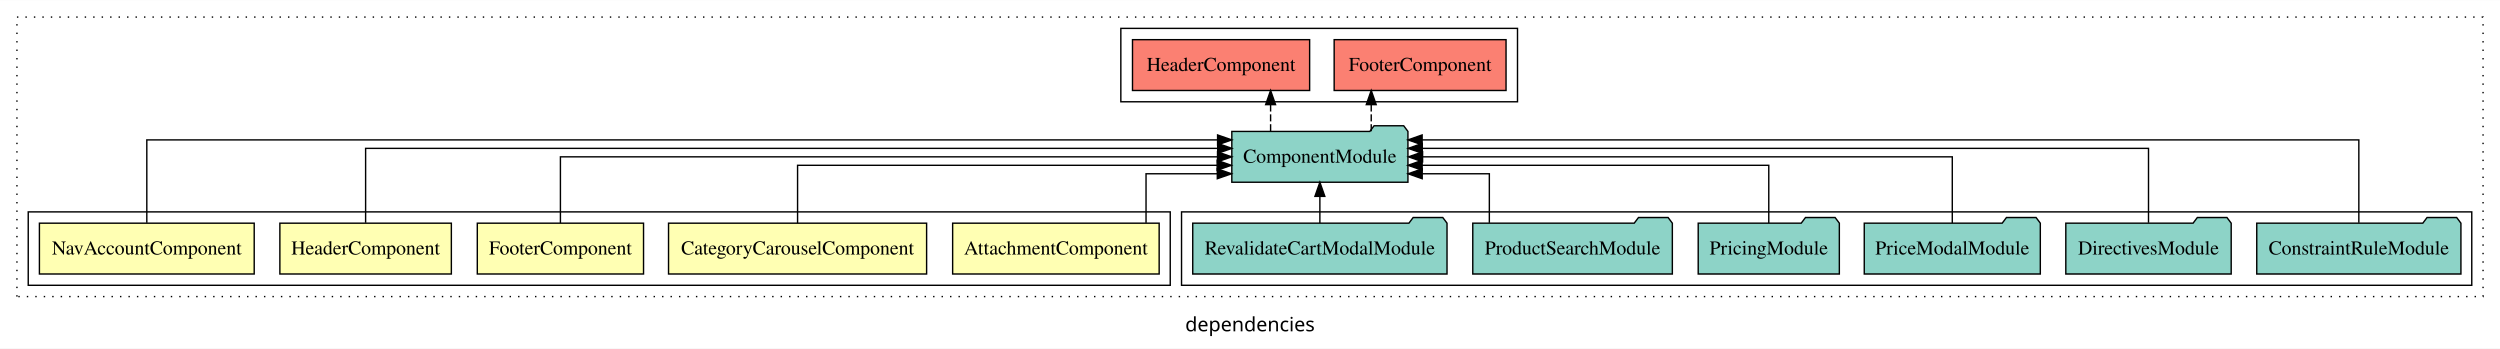
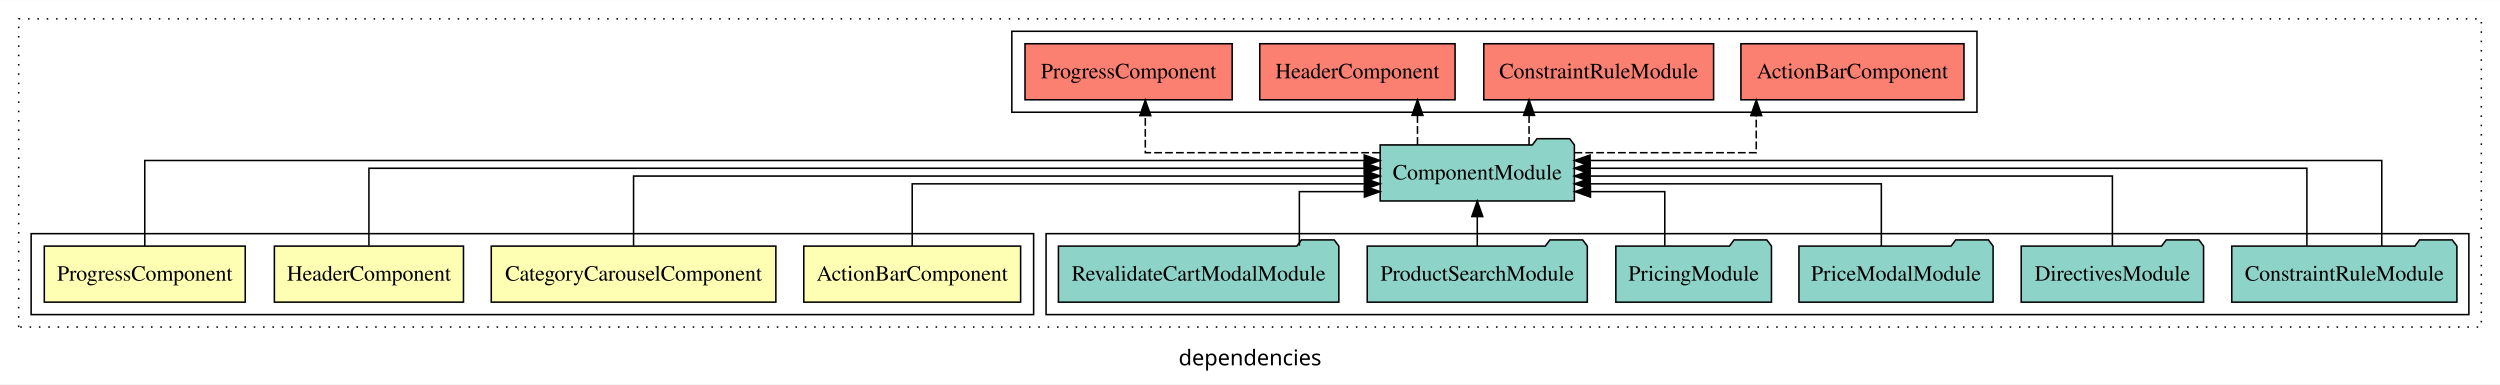
- <svg xmlns="http://www.w3.org/2000/svg" width="1771pt" height="247pt" viewBox="0.00 0.00 1771.00 246.80">
+ <svg xmlns="http://www.w3.org/2000/svg" width="1606pt" height="247pt" viewBox="0.00 0.00 1606.00 246.80">
  <g id="graph0" class="graph" transform="scale(1 1) rotate(0) translate(4 242.8)">
-     <polygon fill="white" stroke="transparent" points="-4,4 -4,-242.8 1767,-242.8 1767,4 -4,4" />
-     <text text-anchor="middle" x="881.5" y="-8.2" font-family="sans-serif" font-size="14.00">dependencies</text>
+     <polygon fill="white" stroke="transparent" points="-4,4 -4,-242.8 1602,-242.8 1602,4 -4,4" />
+     <text text-anchor="middle" x="799" y="-8.2" font-family="sans-serif" font-size="14.00">dependencies</text>
    <g id="clust1" class="cluster">
-       <polygon fill="none" stroke="black" stroke-dasharray="1,5" points="8,-32.8 8,-230.8 1755,-230.8 1755,-32.8 8,-32.8" />
+       <polygon fill="none" stroke="black" stroke-dasharray="1,5" points="8,-32.8 8,-230.8 1590,-230.8 1590,-32.8 8,-32.8" />
    </g>
    <g id="clust8" class="cluster">
-       <polygon fill="none" stroke="black" points="833,-40.8 833,-92.8 1747,-92.8 1747,-40.8 833,-40.8" />
+       <polygon fill="none" stroke="black" points="646,-170.8 646,-222.8 1266,-222.8 1266,-170.8 646,-170.8" />
+     </g>
+     <g id="clust7" class="cluster">
+       <polygon fill="none" stroke="black" points="668,-40.8 668,-92.8 1582,-92.8 1582,-40.8 668,-40.8" />
    </g>
    <g id="clust2" class="cluster">
-       <polygon fill="none" stroke="black" points="16,-40.8 16,-92.8 825,-92.8 825,-40.8 16,-40.8" />
-     </g>
-     <g id="clust9" class="cluster">
-       <polygon fill="none" stroke="black" points="790,-170.8 790,-222.8 1071,-222.8 1071,-170.8 790,-170.8" />
+       <polygon fill="none" stroke="black" points="16,-40.8 16,-92.8 660,-92.8 660,-40.8 16,-40.8" />
    </g>
    <g id="node1" class="node">
-       <polygon fill="#ffffb3" stroke="black" points="817.15,-84.8 670.85,-84.8 670.85,-48.8 817.15,-48.8 817.15,-84.8" />
-       <text text-anchor="middle" x="744" y="-62.6" font-family="Times,serif" font-size="14.00">AttachmentComponent</text>
+       <polygon fill="#ffffb3" stroke="black" points="651.65,-84.8 512.35,-84.8 512.35,-48.8 651.65,-48.8 651.65,-84.8" />
+       <text text-anchor="middle" x="582" y="-62.6" font-family="Times,serif" font-size="14.00">ActionBarComponent</text>
+     </g>
+     <g id="node5" class="node">
+       <polygon fill="#8dd3c7" stroke="black" points="1007.38,-149.8 1004.38,-153.8 983.38,-153.8 980.38,-149.8 882.62,-149.8 882.62,-113.8 1007.38,-113.8 1007.38,-149.8" />
+       <text text-anchor="middle" x="945" y="-127.6" font-family="Times,serif" font-size="14.00">ComponentModule</text>
+     </g>
+     <g id="edge1" class="edge">
+       <path fill="none" stroke="black" d="M582,-84.83C582,-101.86 582,-124.8 582,-124.8 582,-124.8 872.6,-124.8 872.6,-124.8" />
+       <polygon fill="black" stroke="black" points="872.6,-128.3 882.6,-124.8 872.6,-121.3 872.6,-128.3" />
+     </g>
+     <g id="node2" class="node">
+       <polygon fill="#ffffb3" stroke="black" points="494.41,-84.8 311.59,-84.8 311.59,-48.8 494.41,-48.8 494.41,-84.8" />
+       <text text-anchor="middle" x="403" y="-62.6" font-family="Times,serif" font-size="14.00">CategoryCarouselComponent</text>
+     </g>
+     <g id="edge2" class="edge">
+       <path fill="none" stroke="black" d="M403,-85.02C403,-103.63 403,-129.8 403,-129.8 403,-129.8 872.56,-129.8 872.56,-129.8" />
+       <polygon fill="black" stroke="black" points="872.56,-133.3 882.56,-129.8 872.56,-126.3 872.56,-133.3" />
+     </g>
+     <g id="node3" class="node">
+       <polygon fill="#ffffb3" stroke="black" points="293.74,-84.8 172.26,-84.8 172.26,-48.8 293.74,-48.8 293.74,-84.8" />
+       <text text-anchor="middle" x="233" y="-62.6" font-family="Times,serif" font-size="14.00">HeaderComponent</text>
+     </g>
+     <g id="edge3" class="edge">
+       <path fill="none" stroke="black" d="M233,-85.02C233,-105.17 233,-134.8 233,-134.8 233,-134.8 872.44,-134.8 872.44,-134.8" />
+       <polygon fill="black" stroke="black" points="872.44,-138.3 882.44,-134.8 872.44,-131.3 872.44,-138.3" />
+     </g>
+     <g id="node4" class="node">
+       <polygon fill="#ffffb3" stroke="black" points="153.54,-84.8 24.46,-84.8 24.46,-48.8 153.54,-48.8 153.54,-84.8" />
+       <text text-anchor="middle" x="89" y="-62.6" font-family="Times,serif" font-size="14.00">ProgressComponent</text>
+     </g>
+     <g id="edge4" class="edge">
+       <path fill="none" stroke="black" d="M89,-84.84C89,-106.46 89,-139.8 89,-139.8 89,-139.8 872.4,-139.8 872.4,-139.8" />
+       <polygon fill="black" stroke="black" points="872.4,-143.3 882.4,-139.8 872.4,-136.3 872.4,-143.3" />
+     </g>
+     <g id="node12" class="node">
+       <polygon fill="#fb8072" stroke="black" points="1257.65,-214.8 1114.35,-214.8 1114.35,-178.8 1257.65,-178.8 1257.65,-214.8" />
+       <text text-anchor="middle" x="1186" y="-192.6" font-family="Times,serif" font-size="14.00">ActionBarComponent </text>
+     </g>
+     <g id="edge12" class="edge">
+       <path fill="none" stroke="black" stroke-dasharray="5,2" d="M1007.43,-144.8C1059.15,-144.8 1124.21,-144.8 1124.21,-144.8 1124.21,-144.8 1124.21,-168.61 1124.21,-168.61" />
+       <polygon fill="black" stroke="black" points="1120.71,-168.61 1124.21,-178.61 1127.71,-168.61 1120.71,-168.61" />
+     </g>
+     <g id="node13" class="node">
+       <polygon fill="#fb8072" stroke="black" points="1096.82,-214.8 949.18,-214.8 949.18,-178.8 1096.82,-178.8 1096.82,-214.8" />
+       <text text-anchor="middle" x="1023" y="-192.6" font-family="Times,serif" font-size="14.00">ConstraintRuleModule </text>
+     </g>
+     <g id="edge13" class="edge">
+       <path fill="none" stroke="black" stroke-dasharray="5,2" d="M978.27,-149.91C978.27,-149.91 978.27,-168.79 978.27,-168.79" />
+       <polygon fill="black" stroke="black" points="974.77,-168.79 978.27,-178.79 981.77,-168.79 974.77,-168.79" />
+     </g>
+     <g id="node14" class="node">
+       <polygon fill="#fb8072" stroke="black" points="930.74,-214.8 805.26,-214.8 805.26,-178.8 930.74,-178.8 930.74,-214.8" />
+       <text text-anchor="middle" x="868" y="-192.6" font-family="Times,serif" font-size="14.00">HeaderComponent </text>
+     </g>
+     <g id="edge14" class="edge">
+       <path fill="none" stroke="black" stroke-dasharray="5,2" d="M906.59,-149.91C906.59,-149.91 906.59,-168.79 906.59,-168.79" />
+       <polygon fill="black" stroke="black" points="903.09,-168.79 906.59,-178.79 910.09,-168.79 903.09,-168.79" />
+     </g>
+     <g id="node15" class="node">
+       <polygon fill="#fb8072" stroke="black" points="787.54,-214.8 654.46,-214.8 654.46,-178.8 787.54,-178.8 787.54,-214.8" />
+       <text text-anchor="middle" x="721" y="-192.6" font-family="Times,serif" font-size="14.00">ProgressComponent </text>
+     </g>
+     <g id="edge15" class="edge">
+       <path fill="none" stroke="black" stroke-dasharray="5,2" d="M882.46,-144.8C819.53,-144.8 731.74,-144.8 731.74,-144.8 731.74,-144.8 731.74,-168.61 731.74,-168.61" />
+       <polygon fill="black" stroke="black" points="728.24,-168.61 731.74,-178.61 735.24,-168.61 728.24,-168.61" />
    </g>
    <g id="node6" class="node">
-       <polygon fill="#8dd3c7" stroke="black" points="993.38,-149.8 990.38,-153.8 969.38,-153.8 966.38,-149.8 868.62,-149.8 868.62,-113.8 993.38,-113.8 993.38,-149.8" />
-       <text text-anchor="middle" x="931" y="-127.6" font-family="Times,serif" font-size="14.00">ComponentModule</text>
-     </g>
-     <g id="edge1" class="edge">
-       <path fill="none" stroke="black" d="M807.85,-85.04C807.85,-100.37 807.85,-119.8 807.85,-119.8 807.85,-119.8 858.34,-119.8 858.34,-119.8" />
-       <polygon fill="black" stroke="black" points="858.34,-123.3 868.34,-119.8 858.34,-116.3 858.34,-123.3" />
-     </g>
-     <g id="node2" class="node">
-       <polygon fill="#ffffb3" stroke="black" points="652.41,-84.8 469.59,-84.8 469.59,-48.8 652.41,-48.8 652.41,-84.8" />
-       <text text-anchor="middle" x="561" y="-62.6" font-family="Times,serif" font-size="14.00">CategoryCarouselComponent</text>
-     </g>
-     <g id="edge2" class="edge">
-       <path fill="none" stroke="black" d="M561,-84.82C561,-102.17 561,-125.8 561,-125.8 561,-125.8 858.23,-125.8 858.23,-125.8" />
-       <polygon fill="black" stroke="black" points="858.23,-129.3 868.23,-125.8 858.23,-122.3 858.23,-129.3" />
-     </g>
-     <g id="node3" class="node">
-       <polygon fill="#ffffb3" stroke="black" points="451.88,-84.8 334.12,-84.8 334.12,-48.8 451.88,-48.8 451.88,-84.8" />
-       <text text-anchor="middle" x="393" y="-62.6" font-family="Times,serif" font-size="14.00">FooterComponent</text>
-     </g>
-     <g id="edge3" class="edge">
-       <path fill="none" stroke="black" d="M393,-84.91C393,-104.14 393,-131.8 393,-131.8 393,-131.8 858.5,-131.8 858.5,-131.8" />
-       <polygon fill="black" stroke="black" points="858.5,-135.3 868.5,-131.8 858.5,-128.3 858.5,-135.3" />
-     </g>
-     <g id="node4" class="node">
-       <polygon fill="#ffffb3" stroke="black" points="315.74,-84.8 194.26,-84.8 194.26,-48.8 315.74,-48.8 315.74,-84.8" />
-       <text text-anchor="middle" x="255" y="-62.6" font-family="Times,serif" font-size="14.00">HeaderComponent</text>
-     </g>
-     <g id="edge4" class="edge">
-       <path fill="none" stroke="black" d="M255,-85.08C255,-106.12 255,-137.8 255,-137.8 255,-137.8 858.62,-137.8 858.62,-137.8" />
-       <polygon fill="black" stroke="black" points="858.62,-141.3 868.62,-137.8 858.62,-134.3 858.62,-141.3" />
-     </g>
-     <g id="node5" class="node">
-       <polygon fill="#ffffb3" stroke="black" points="176.08,-84.8 23.92,-84.8 23.92,-48.8 176.08,-48.8 176.08,-84.8" />
-       <text text-anchor="middle" x="100" y="-62.6" font-family="Times,serif" font-size="14.00">NavAccountComponent</text>
+       <polygon fill="#8dd3c7" stroke="black" points="1574.32,-84.8 1571.32,-88.8 1550.32,-88.8 1547.32,-84.8 1429.68,-84.8 1429.68,-48.8 1574.32,-48.8 1574.32,-84.8" />
+       <text text-anchor="middle" x="1502" y="-62.6" font-family="Times,serif" font-size="14.00">ConstraintRuleModule</text>
    </g>
    <g id="edge5" class="edge">
-       <path fill="none" stroke="black" d="M100,-85.05C100,-107.82 100,-143.8 100,-143.8 100,-143.8 858.54,-143.8 858.54,-143.8" />
-       <polygon fill="black" stroke="black" points="858.54,-147.3 868.54,-143.8 858.54,-140.3 858.54,-147.3" />
+       <path fill="none" stroke="black" d="M1477.95,-85.02C1477.95,-105.17 1477.95,-134.8 1477.95,-134.8 1477.95,-134.8 1017.44,-134.8 1017.44,-134.8" />
+       <polygon fill="black" stroke="black" points="1017.44,-131.3 1007.44,-134.8 1017.44,-138.3 1017.44,-131.3" />
    </g>
-     <g id="node13" class="node">
-       <polygon fill="#fb8072" stroke="black" points="1062.88,-214.8 941.12,-214.8 941.12,-178.8 1062.88,-178.8 1062.88,-214.8" />
-       <text text-anchor="middle" x="1002" y="-192.6" font-family="Times,serif" font-size="14.00">FooterComponent </text>
-     </g>
-     <g id="edge12" class="edge">
-       <path fill="none" stroke="black" stroke-dasharray="5,2" d="M967.38,-149.91C967.38,-149.91 967.38,-168.79 967.38,-168.79" />
-       <polygon fill="black" stroke="black" points="963.88,-168.79 967.38,-178.79 970.88,-168.79 963.88,-168.79" />
-     </g>
-     <g id="node14" class="node">
-       <polygon fill="#fb8072" stroke="black" points="923.74,-214.8 798.26,-214.8 798.26,-178.8 923.74,-178.8 923.74,-214.8" />
-       <text text-anchor="middle" x="861" y="-192.6" font-family="Times,serif" font-size="14.00">HeaderComponent </text>
-     </g>
-     <g id="edge13" class="edge">
-       <path fill="none" stroke="black" stroke-dasharray="5,2" d="M896.09,-149.91C896.09,-149.91 896.09,-168.79 896.09,-168.79" />
-       <polygon fill="black" stroke="black" points="892.59,-168.79 896.09,-178.79 899.59,-168.79 892.59,-168.79" />
+     <g id="edge6" class="edge">
+       <path fill="none" stroke="black" d="M1526.05,-84.84C1526.05,-106.46 1526.05,-139.8 1526.05,-139.8 1526.05,-139.8 1017.46,-139.8 1017.46,-139.8" />
+       <polygon fill="black" stroke="black" points="1017.46,-136.3 1007.46,-139.8 1017.46,-143.3 1017.46,-136.3" />
    </g>
    <g id="node7" class="node">
-       <polygon fill="#8dd3c7" stroke="black" points="1739.32,-84.8 1736.32,-88.8 1715.32,-88.8 1712.32,-84.8 1594.68,-84.8 1594.68,-48.8 1739.32,-48.8 1739.32,-84.8" />
-       <text text-anchor="middle" x="1667" y="-62.6" font-family="Times,serif" font-size="14.00">ConstraintRuleModule</text>
+       <polygon fill="#8dd3c7" stroke="black" points="1411.58,-84.8 1408.58,-88.8 1387.58,-88.8 1384.58,-84.8 1294.42,-84.8 1294.42,-48.8 1411.58,-48.8 1411.58,-84.8" />
+       <text text-anchor="middle" x="1353" y="-62.6" font-family="Times,serif" font-size="14.00">DirectivesModule</text>
    </g>
-     <g id="edge6" class="edge">
-       <path fill="none" stroke="black" d="M1667,-85.05C1667,-107.82 1667,-143.8 1667,-143.8 1667,-143.8 1003.43,-143.8 1003.43,-143.8" />
-       <polygon fill="black" stroke="black" points="1003.43,-140.3 993.43,-143.8 1003.43,-147.3 1003.43,-140.3" />
+     <g id="edge7" class="edge">
+       <path fill="none" stroke="black" d="M1353,-85.02C1353,-103.63 1353,-129.8 1353,-129.8 1353,-129.8 1017.41,-129.8 1017.41,-129.8" />
+       <polygon fill="black" stroke="black" points="1017.41,-126.3 1007.41,-129.8 1017.41,-133.3 1017.41,-126.3" />
    </g>
    <g id="node8" class="node">
-       <polygon fill="#8dd3c7" stroke="black" points="1576.58,-84.8 1573.58,-88.8 1552.58,-88.8 1549.58,-84.8 1459.42,-84.8 1459.42,-48.8 1576.58,-48.8 1576.58,-84.8" />
-       <text text-anchor="middle" x="1518" y="-62.6" font-family="Times,serif" font-size="14.00">DirectivesModule</text>
+       <polygon fill="#8dd3c7" stroke="black" points="1276.36,-84.8 1273.36,-88.8 1252.36,-88.8 1249.36,-84.8 1151.64,-84.8 1151.64,-48.8 1276.36,-48.8 1276.36,-84.8" />
+       <text text-anchor="middle" x="1214" y="-62.6" font-family="Times,serif" font-size="14.00">PriceModalModule</text>
    </g>
-     <g id="edge7" class="edge">
-       <path fill="none" stroke="black" d="M1518,-85.08C1518,-106.12 1518,-137.8 1518,-137.8 1518,-137.8 1003.54,-137.8 1003.54,-137.8" />
-       <polygon fill="black" stroke="black" points="1003.54,-134.3 993.54,-137.8 1003.54,-141.3 1003.54,-134.3" />
+     <g id="edge8" class="edge">
+       <path fill="none" stroke="black" d="M1204.57,-84.83C1204.57,-101.86 1204.57,-124.8 1204.57,-124.8 1204.57,-124.8 1017.5,-124.8 1017.5,-124.8" />
+       <polygon fill="black" stroke="black" points="1017.5,-121.3 1007.5,-124.8 1017.5,-128.3 1017.5,-121.3" />
    </g>
    <g id="node9" class="node">
-       <polygon fill="#8dd3c7" stroke="black" points="1441.36,-84.8 1438.36,-88.8 1417.36,-88.8 1414.36,-84.8 1316.64,-84.8 1316.64,-48.8 1441.36,-48.8 1441.36,-84.8" />
-       <text text-anchor="middle" x="1379" y="-62.6" font-family="Times,serif" font-size="14.00">PriceModalModule</text>
+       <polygon fill="#8dd3c7" stroke="black" points="1133.99,-84.8 1130.99,-88.8 1109.99,-88.8 1106.99,-84.8 1034.01,-84.8 1034.01,-48.8 1133.99,-48.8 1133.99,-84.8" />
+       <text text-anchor="middle" x="1084" y="-62.6" font-family="Times,serif" font-size="14.00">PricingModule</text>
    </g>
-     <g id="edge8" class="edge">
-       <path fill="none" stroke="black" d="M1379,-84.91C1379,-104.14 1379,-131.8 1379,-131.8 1379,-131.8 1003.76,-131.8 1003.76,-131.8" />
-       <polygon fill="black" stroke="black" points="1003.76,-128.3 993.76,-131.8 1003.76,-135.3 1003.76,-128.3" />
+     <g id="edge9" class="edge">
+       <path fill="none" stroke="black" d="M1065.46,-85.04C1065.46,-100.37 1065.46,-119.8 1065.46,-119.8 1065.46,-119.8 1017.7,-119.8 1017.7,-119.8" />
+       <polygon fill="black" stroke="black" points="1017.7,-116.3 1007.7,-119.8 1017.7,-123.3 1017.7,-116.3" />
    </g>
    <g id="node10" class="node">
-       <polygon fill="#8dd3c7" stroke="black" points="1298.99,-84.8 1295.99,-88.8 1274.99,-88.8 1271.99,-84.8 1199.01,-84.8 1199.01,-48.8 1298.99,-48.8 1298.99,-84.8" />
-       <text text-anchor="middle" x="1249" y="-62.6" font-family="Times,serif" font-size="14.00">PricingModule</text>
+       <polygon fill="#8dd3c7" stroke="black" points="1015.69,-84.8 1012.69,-88.8 991.69,-88.8 988.69,-84.8 874.31,-84.8 874.31,-48.8 1015.69,-48.8 1015.69,-84.8" />
+       <text text-anchor="middle" x="945" y="-62.6" font-family="Times,serif" font-size="14.00">ProductSearchModule</text>
    </g>
-     <g id="edge9" class="edge">
-       <path fill="none" stroke="black" d="M1249,-84.82C1249,-102.17 1249,-125.8 1249,-125.8 1249,-125.8 1003.45,-125.8 1003.45,-125.8" />
-       <polygon fill="black" stroke="black" points="1003.45,-122.3 993.45,-125.8 1003.45,-129.3 1003.45,-122.3" />
+     <g id="edge10" class="edge">
+       <path fill="none" stroke="black" d="M945,-84.91C945,-84.91 945,-103.79 945,-103.79" />
+       <polygon fill="black" stroke="black" points="941.5,-103.79 945,-113.79 948.5,-103.79 941.5,-103.79" />
    </g>
    <g id="node11" class="node">
-       <polygon fill="#8dd3c7" stroke="black" points="1180.69,-84.8 1177.69,-88.8 1156.69,-88.8 1153.69,-84.8 1039.31,-84.8 1039.31,-48.8 1180.69,-48.8 1180.69,-84.8" />
-       <text text-anchor="middle" x="1110" y="-62.6" font-family="Times,serif" font-size="14.00">ProductSearchModule</text>
-     </g>
-     <g id="edge10" class="edge">
-       <path fill="none" stroke="black" d="M1051.05,-85.04C1051.05,-100.37 1051.05,-119.8 1051.05,-119.8 1051.05,-119.8 1003.49,-119.8 1003.49,-119.8" />
-       <polygon fill="black" stroke="black" points="1003.49,-116.3 993.49,-119.8 1003.49,-123.3 1003.49,-116.3" />
-     </g>
-     <g id="node12" class="node">
-       <polygon fill="#8dd3c7" stroke="black" points="1021.07,-84.8 1018.07,-88.8 997.07,-88.8 994.07,-84.8 840.93,-84.8 840.93,-48.8 1021.07,-48.8 1021.07,-84.8" />
-       <text text-anchor="middle" x="931" y="-62.6" font-family="Times,serif" font-size="14.00">RevalidateCartModalModule</text>
+       <polygon fill="#8dd3c7" stroke="black" points="856.07,-84.8 853.07,-88.8 832.07,-88.8 829.07,-84.8 675.93,-84.8 675.93,-48.8 856.07,-48.8 856.07,-84.8" />
+       <text text-anchor="middle" x="766" y="-62.6" font-family="Times,serif" font-size="14.00">RevalidateCartModalModule</text>
    </g>
    <g id="edge11" class="edge">
-       <path fill="none" stroke="black" d="M931,-84.91C931,-84.91 931,-103.79 931,-103.79" />
-       <polygon fill="black" stroke="black" points="927.5,-103.79 931,-113.79 934.5,-103.79 927.5,-103.79" />
+       <path fill="none" stroke="black" d="M830.71,-85.04C830.71,-100.37 830.71,-119.8 830.71,-119.8 830.71,-119.8 872.5,-119.8 872.5,-119.8" />
+       <polygon fill="black" stroke="black" points="872.5,-123.3 882.5,-119.8 872.5,-116.3 872.5,-123.3" />
    </g>
  </g>
</svg>
